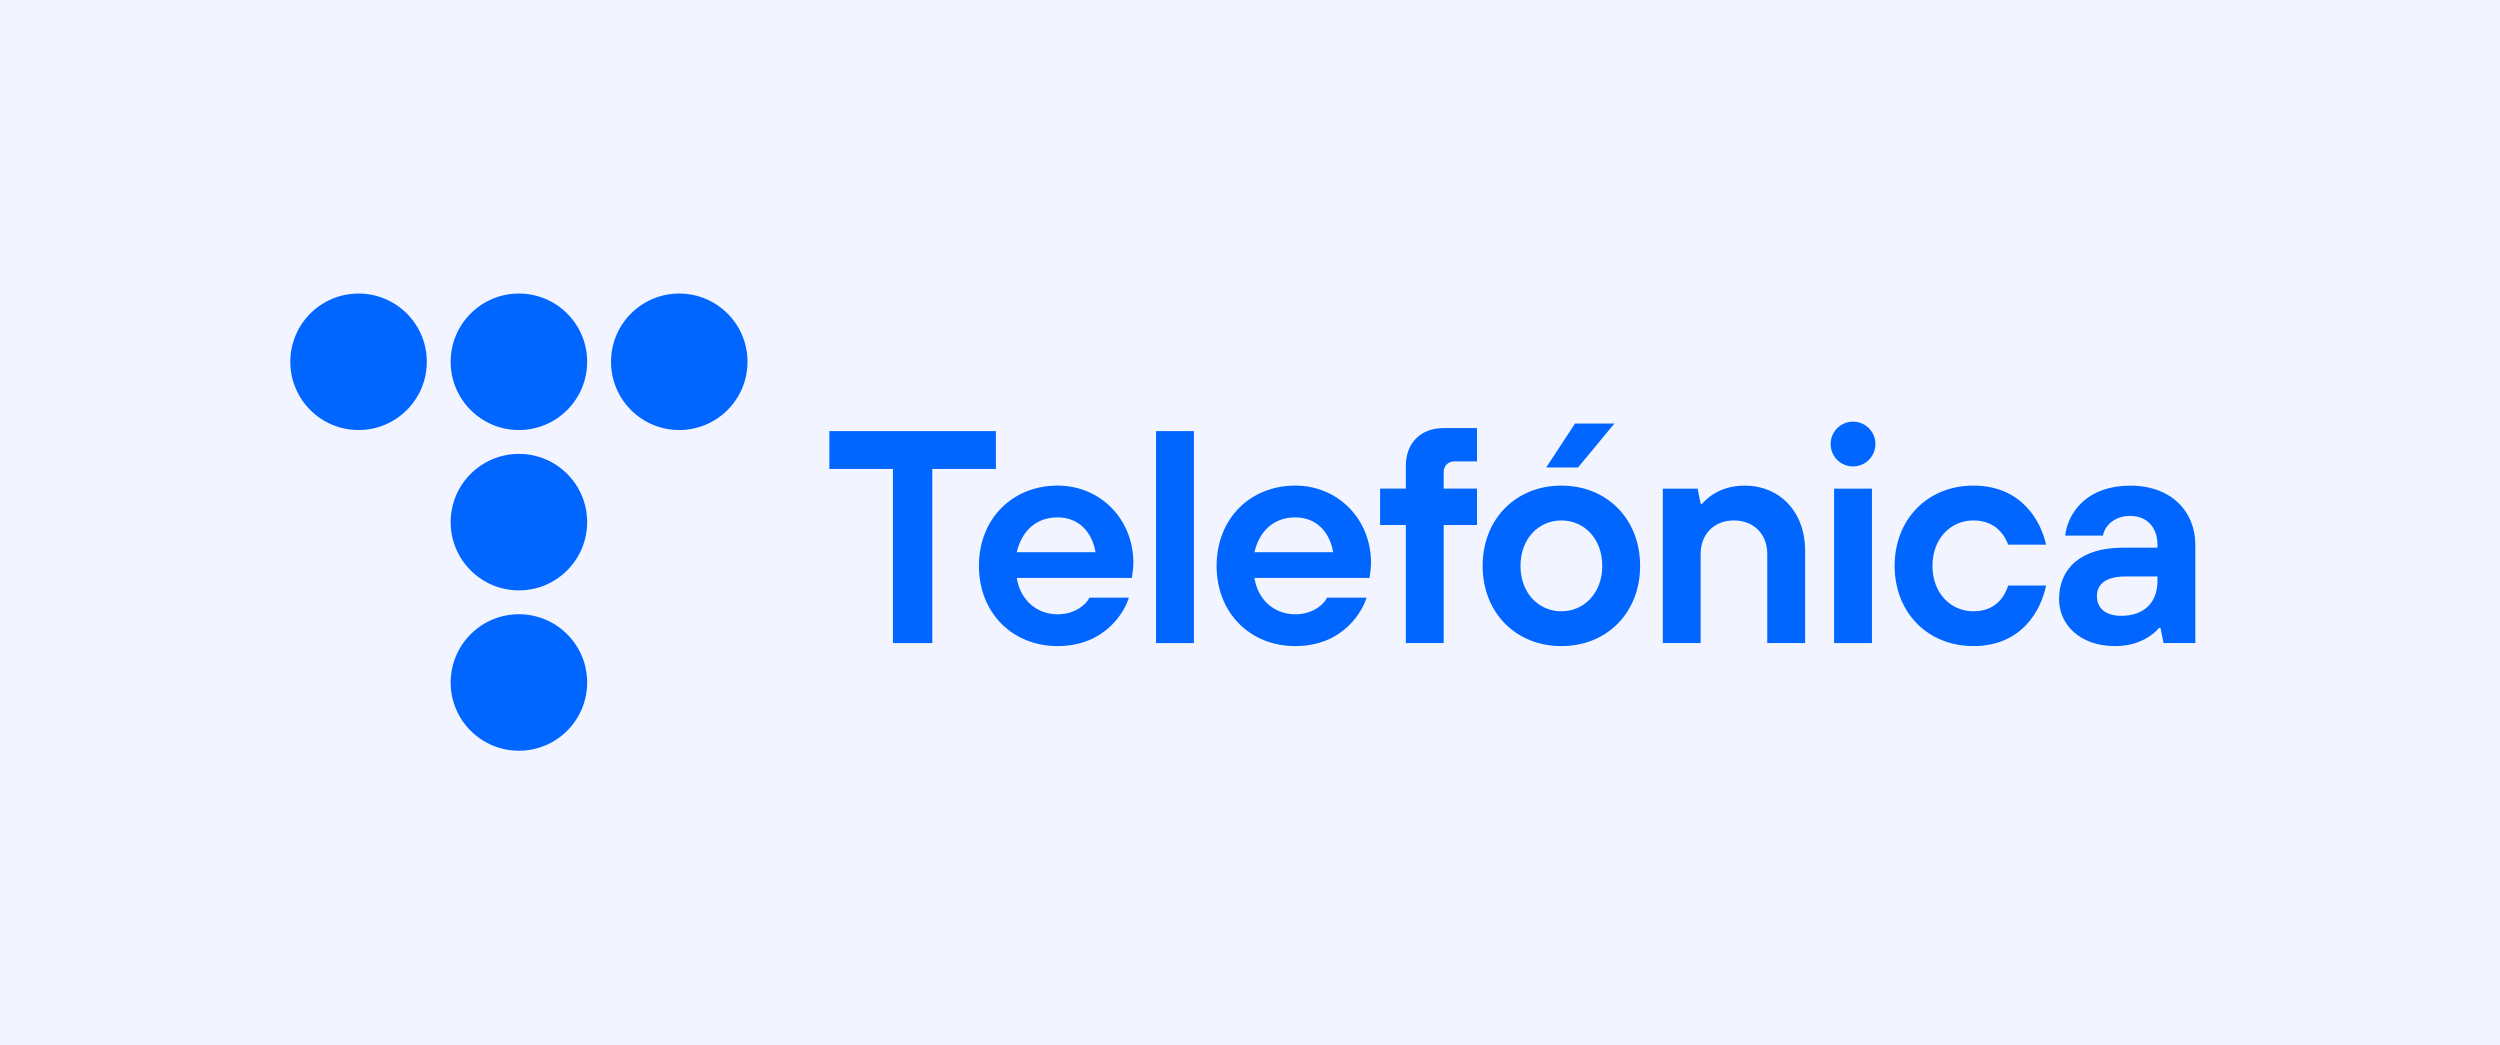
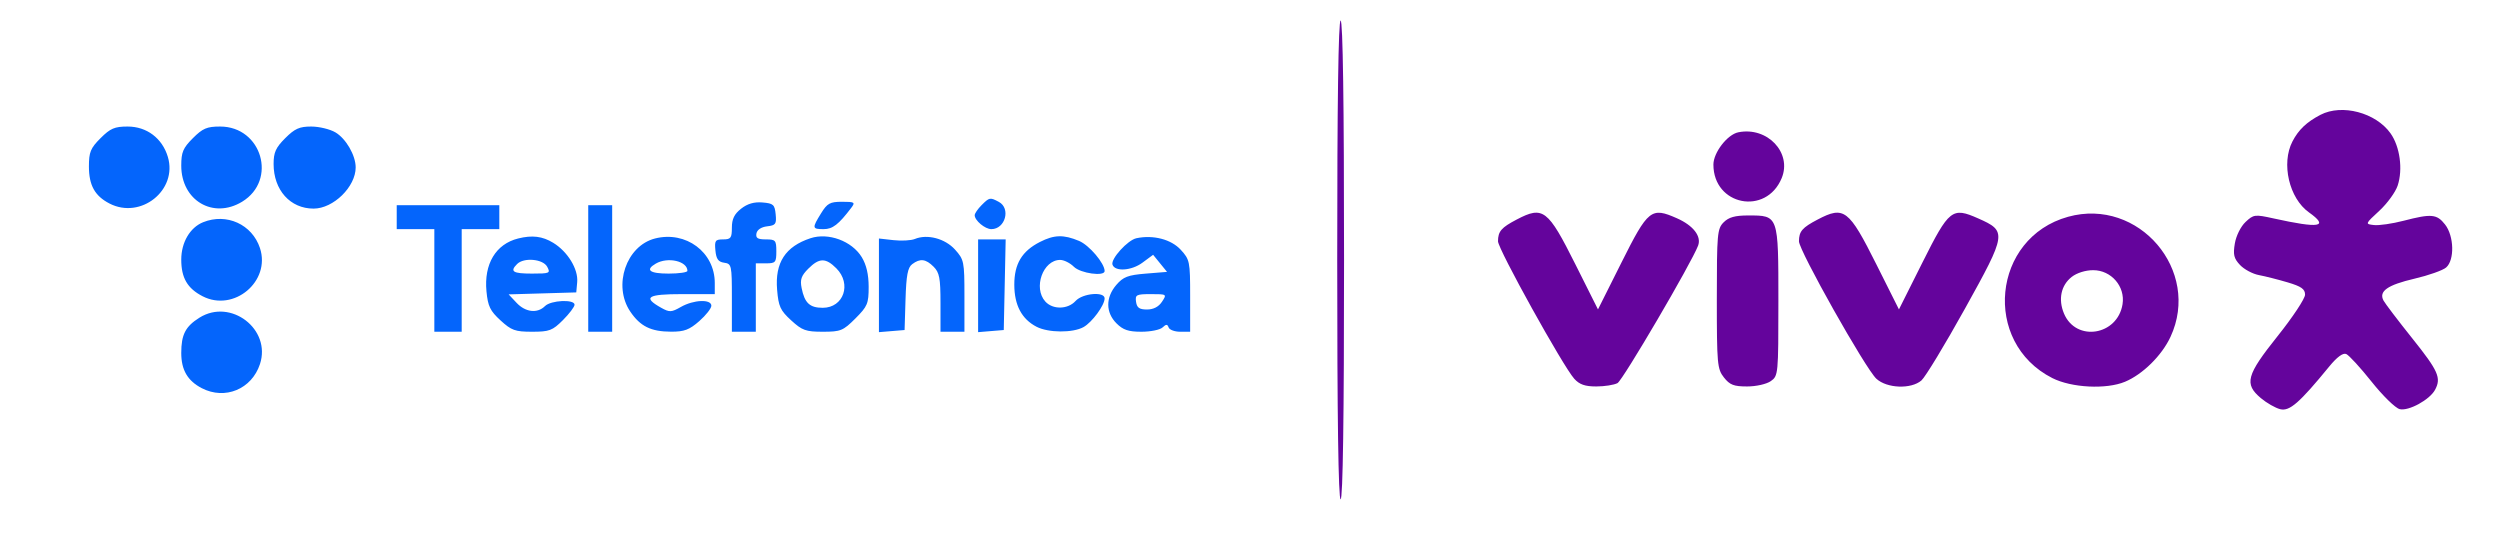
- <svg xmlns="http://www.w3.org/2000/svg" id="Layer_1" data-name="Layer 1" viewBox="0 0 1920 802">
-   <defs>
-     <style>
-       .cls-1 {
-         fill: #f2f4ff;
-       }
- 
-       .cls-2 {
-         fill: #06f;
-       }
-     </style>
-   </defs>
-   <rect class="cls-1" x="-13" y="-15" width="1946" height="832" />
-   <g>
-     <g>
-       <circle class="cls-2" cx="275.37" cy="277.85" r="52.41" />
-       <circle class="cls-2" cx="398.52" cy="277.85" r="52.41" />
-       <circle class="cls-2" cx="521.67" cy="277.85" r="52.41" />
-       <circle class="cls-2" cx="398.52" cy="401" r="52.41" />
-       <circle class="cls-2" cx="398.52" cy="524.15" r="52.41" />
-     </g>
-     <g>
-       <path class="cls-2" d="m685.79,360.16h-48.84v-29.07h127.9v29.07h-48.84v133.72h-30.23v-133.72Z" />
-       <path class="cls-2" d="m866.94,458.99c-2.56,9.3-17.21,37.21-54.65,37.21-34.88,0-60.47-25.58-60.47-61.63s25.58-61.63,60.47-61.63c32.56,0,58.14,25.58,58.14,59.3,0,3.49-.47,6.28-.7,8.37l-.47,3.26h-88.37c2.56,16.51,14.88,27.91,31.4,27.91,13.72,0,22.09-7.9,24.42-12.79h30.23Zm-25.58-34.88c-2.56-15.12-12.56-26.75-29.07-26.75-17.67,0-27.91,11.63-31.4,26.75h60.47Z" />
-       <path class="cls-2" d="m887.85,331.09h29.07v162.79h-29.07v-162.79Z" />
-       <path class="cls-2" d="m1049.46,458.99c-2.56,9.3-17.21,37.21-54.65,37.21-34.88,0-60.46-25.58-60.46-61.63s25.58-61.63,60.46-61.63c32.56,0,58.14,25.58,58.14,59.3,0,3.49-.47,6.28-.7,8.37l-.47,3.26h-88.37c2.56,16.51,14.88,27.91,31.4,27.91,13.72,0,22.09-7.9,24.42-12.79h30.23Zm-25.58-34.88c-2.56-15.12-12.56-26.75-29.07-26.75-17.67,0-27.91,11.63-31.4,26.75h60.47Z" />
-       <path class="cls-2" d="m1079.68,403.18h-19.77v-27.91h19.77v-17.44c0-17.67,11.4-29.07,29.07-29.07h25.58v25.58h-17.44c-4.65,0-8.14,3.49-8.14,8.14v12.79h25.58v27.91h-25.58v90.7h-29.07v-90.7Z" />
-       <path class="cls-2" d="m1259.61,434.58c0,36.05-25.58,61.63-60.47,61.63s-60.47-25.58-60.47-61.63,25.58-61.63,60.47-61.63,60.47,25.58,60.47,61.63Zm-29.07,0c0-20.93-13.95-34.88-31.4-34.88s-31.4,13.95-31.4,34.88,13.95,34.88,31.4,34.88,31.4-13.95,31.4-34.88Z" />
-       <path class="cls-2" d="m1277.03,375.28h26.75l2.32,11.63h1.16c2.09-2.56,4.89-4.88,7.91-6.98,5.35-3.49,13.49-6.98,24.65-6.98,26.74,0,46.51,19.77,46.51,50v70.93h-29.07v-68.6c0-15.12-10.46-25.58-25.58-25.58s-25.58,10.46-25.58,25.58v68.6h-29.07v-118.6Z" />
-       <path class="cls-2" d="m1571.36,449.69c-3.72,18.6-18.37,46.51-55.81,46.51-34.88,0-60.46-25.58-60.46-61.63s25.58-61.63,60.46-61.63c37.44,0,52.09,27.91,55.81,45.35h-29.07c-2.56-6.75-9.3-18.6-26.75-18.6s-31.4,13.95-31.4,34.88,13.95,34.88,31.4,34.88,24.19-11.63,26.75-19.77h29.07Z" />
-       <path class="cls-2" d="m1659.26,482.25h-1.16c-2.09,2.56-4.88,4.88-8.14,6.98-5.58,3.49-13.72,6.98-25.58,6.98-26.97,0-43.02-16.51-43.02-36.04,0-23.26,16.28-39.54,48.83-39.54h26.75v-2.32c0-13.02-7.91-22.09-20.93-22.09s-19.77,8.37-20.93,15.12h-29.07c2.56-19.54,18.37-38.37,50-38.37s50,20,50,45.35v75.58h-24.42l-2.32-11.63Zm-2.32-39.53h-24.42c-15.12,0-22.09,5.81-22.09,15.11s6.75,15.12,18.6,15.12c17.67,0,27.91-10.23,27.91-26.75v-3.49Z" />
-       <path class="cls-2" d="m1408.59,375.28h29.07v118.6h-29.07v-118.6Z" />
-       <circle class="cls-2" cx="1423.13" cy="341.02" r="17.2" />
-       <polygon class="cls-2" points="1209.61 325.28 1239.85 325.28 1211.93 359 1187.52 359 1209.61 325.28" />
-     </g>
-   </g>
+ <svg xmlns="http://www.w3.org/2000/svg" width="731" height="159" viewBox="0 0 731 159" version="1.1">
+   <path d="M 391 76 C 391 122, 391.343 146, 392 146 C 392.657 146, 393 122, 393 76 C 393 30, 392.657 6, 392 6 C 391.343 6, 391 30, 391 76 M 678.502 33.575 C 674.445 35.691, 672.083 37.939, 670.305 41.376 C 666.979 47.808, 669.344 57.972, 675.123 62.088 C 681.137 66.370, 678.304 66.856, 664.778 63.864 C 659.304 62.654, 658.949 62.699, 656.597 64.908 C 655.198 66.223, 653.850 68.927, 653.468 71.187 C 652.915 74.460, 653.181 75.564, 654.984 77.483 C 656.186 78.762, 658.671 80.091, 660.506 80.435 C 662.341 80.779, 666.128 81.740, 668.921 82.569 C 672.912 83.754, 674 84.523, 674 86.154 C 674 87.296, 670.400 92.736, 666 98.243 C 656.826 109.725, 656.140 112.257, 661.077 116.411 C 662.769 117.835, 665.318 119.293, 666.739 119.649 C 669.462 120.333, 672.347 117.821, 681.044 107.198 C 683.340 104.393, 685.076 103.111, 686.033 103.514 C 686.840 103.854, 690.173 107.490, 693.440 111.594 C 696.706 115.699, 700.405 119.315, 701.659 119.629 C 704.253 120.280, 710.450 116.897, 712.013 113.976 C 713.872 110.502, 712.982 108.487, 705.399 99 C 701.222 93.775, 697.417 88.775, 696.941 87.888 C 695.484 85.169, 698.078 83.335, 706 81.485 C 710.125 80.522, 714.288 79.049, 715.250 78.212 C 717.758 76.031, 717.578 69.004, 714.927 65.635 C 712.522 62.577, 710.957 62.438, 702.785 64.556 C 699.482 65.412, 695.598 65.974, 694.153 65.806 C 691.528 65.500, 691.530 65.495, 695.727 61.622 C 698.038 59.489, 700.448 56.173, 701.081 54.253 C 702.651 49.496, 701.738 42.845, 698.982 38.975 C 694.674 32.925, 684.762 30.312, 678.502 33.575 M 508.284 38.683 C 505.079 39.330, 501 44.618, 501 48.126 C 501 60.077, 516.388 63.134, 520.962 52.093 C 524.041 44.658, 516.774 36.970, 508.284 38.683 M 443.500 64.182 C 438.969 66.553, 438.037 67.635, 438.015 70.547 C 437.998 72.794, 457.047 107.139, 460.314 110.750 C 461.836 112.433, 463.456 113, 466.740 113 C 469.155 113, 471.954 112.560, 472.959 112.022 C 474.500 111.197, 494.591 76.923, 496.521 71.828 C 497.558 69.091, 495.121 65.941, 490.326 63.820 C 482.805 60.493, 481.913 61.206, 474.122 76.755 L 467.250 90.471 460.639 77.278 C 452.580 61.195, 451.209 60.147, 443.500 64.182 M 531.500 64.182 C 526.969 66.553, 526.037 67.635, 526.015 70.547 C 525.995 73.232, 545.488 107.842, 548.659 110.750 C 551.743 113.579, 558.791 113.847, 561.819 111.250 C 562.942 110.287, 568.681 100.821, 574.574 90.212 C 586.781 68.234, 586.873 67.601, 578.406 63.855 C 570.795 60.489, 569.928 61.176, 562.122 76.755 L 555.250 90.471 548.639 77.278 C 540.580 61.195, 539.209 60.147, 531.500 64.182 M 604.713 63.384 C 582.498 69.535, 579.505 100.114, 600.097 110.549 C 605.716 113.396, 615.884 113.911, 621.355 111.625 C 626.537 109.460, 632.109 103.962, 634.649 98.507 C 643.670 79.136, 625.370 57.665, 604.713 63.384 M 504 65 C 502.131 66.869, 502 68.333, 502 87.365 C 502 106.454, 502.130 107.895, 504.073 110.365 C 505.787 112.545, 506.958 113, 510.850 113 C 513.490 113, 516.530 112.317, 517.777 111.443 C 519.959 109.916, 520 109.480, 520 88.098 C 520 62.824, 520.062 63, 511.171 63 C 507.333 63, 505.484 63.516, 504 65 M 605.756 80.977 C 602.632 83.435, 601.773 87.520, 603.506 91.669 C 607.013 100.061, 619.173 98.127, 620.633 88.945 C 621.456 83.768, 617.339 79, 612.046 79 C 609.798 79, 607.252 79.800, 605.756 80.977" stroke="none" fill="#64049c" fill-rule="evenodd" />
+   <path d="M 29.400 40.400 C 26.463 43.337, 26 44.464, 26 48.677 C 26 54.186, 27.722 57.288, 32.011 59.506 C 41.171 64.243, 51.994 55.598, 49.080 45.872 C 47.446 40.419, 42.915 37, 37.323 37 C 33.512 37, 32.264 37.536, 29.400 40.400 M 56.400 40.400 C 53.511 43.289, 53 44.497, 53 48.435 C 53 58.620, 62.333 64.143, 70.810 58.974 C 81.154 52.668, 76.559 37, 64.365 37 C 60.507 37, 59.274 37.526, 56.400 40.400 M 83.400 40.400 C 80.626 43.174, 80 44.564, 80 47.950 C 80 55.577, 84.868 61.005, 91.700 60.996 C 97.490 60.989, 104 54.613, 104 48.951 C 104 45.432, 101.167 40.530, 98.080 38.706 C 96.491 37.768, 93.303 37, 90.996 37 C 87.557 37, 86.186 37.614, 83.400 40.400 M 287 60 C 285.900 61.100, 285 62.418, 285 62.929 C 285 64.470, 288.027 67, 289.871 67 C 293.941 67, 295.612 60.933, 292.066 59.035 C 289.485 57.654, 289.313 57.687, 287 60 M 216.697 61.024 C 214.705 62.591, 214 64.041, 214 66.573 C 214 69.584, 213.689 70, 211.437 70 C 209.147 70, 208.907 70.347, 209.187 73.250 C 209.427 75.741, 210.025 76.575, 211.750 76.820 C 213.911 77.126, 214 77.533, 214 87.070 L 214 97 217.500 97 L 221 97 221 87 L 221 77 224 77 C 226.762 77, 227 76.722, 227 73.500 C 227 70.259, 226.772 70, 223.927 70 C 221.540 70, 220.927 69.609, 221.185 68.250 C 221.387 67.183, 222.610 66.374, 224.317 66.178 C 226.806 65.892, 227.082 65.504, 226.808 62.678 C 226.532 59.829, 226.132 59.469, 222.947 59.201 C 220.501 58.996, 218.553 59.564, 216.697 61.024 M 240.082 62.368 C 237.399 66.708, 237.446 67, 240.826 67 C 243.463 67, 245.208 65.652, 248.920 60.750 C 250.129 59.153, 249.891 59, 246.204 59 C 242.695 59, 241.889 59.443, 240.082 62.368 M 116 63.500 L 116 67 121.500 67 L 127 67 127 82 L 127 97 131 97 L 135 97 135 82 L 135 67 140.500 67 L 146 67 146 63.500 L 146 60 131 60 L 116 60 116 63.500 M 172 78.500 L 172 97 175.500 97 L 179 97 179 78.500 L 179 60 175.500 60 L 172 60 172 78.500 M 59.388 64.980 C 55.545 66.533, 53 70.889, 53 75.912 C 53 81.246, 54.789 84.322, 59.223 86.616 C 68.382 91.352, 79.221 82.259, 76.011 72.533 C 73.725 65.607, 66.246 62.209, 59.388 64.980 M 151.500 69.733 C 144.960 71.370, 141.476 77.193, 142.245 85.200 C 142.663 89.553, 143.317 90.903, 146.357 93.688 C 149.550 96.615, 150.623 97, 155.585 97 C 160.637 97, 161.541 96.659, 164.600 93.600 C 166.470 91.730, 168 89.705, 168 89.100 C 168 87.454, 161.083 87.774, 159.357 89.500 C 157.133 91.725, 153.651 91.322, 151.036 88.538 L 148.723 86.076 158.611 85.788 L 168.500 85.500 168.772 82.500 C 169.117 78.698, 165.996 73.578, 161.759 70.995 C 158.596 69.066, 155.623 68.700, 151.500 69.733 M 191.542 69.729 C 183.106 71.872, 179.158 83.486, 184.280 91.088 C 187.199 95.420, 190.331 96.967, 196.215 96.985 C 200.075 96.997, 201.572 96.437, 204.465 93.896 C 206.409 92.189, 208 90.164, 208 89.396 C 208 87.414, 202.830 87.619, 199.093 89.750 C 196.321 91.330, 195.763 91.355, 193.342 90 C 187.843 86.924, 189.247 86, 199.417 86 L 209 86 209 82.734 C 209 73.734, 200.551 67.441, 191.542 69.729 M 237 69.652 C 229.631 72.080, 226.570 76.800, 227.227 84.725 C 227.632 89.612, 228.158 90.757, 231.331 93.665 C 234.555 96.620, 235.613 97, 240.603 97 C 245.812 97, 246.527 96.708, 250.118 93.118 C 253.665 89.571, 254 88.772, 253.996 83.868 C 253.994 80.249, 253.335 77.421, 251.974 75.190 C 249.100 70.476, 242.221 67.932, 237 69.652 M 267.504 69.874 C 266.406 70.327, 263.594 70.483, 261.254 70.219 L 257 69.740 257 83.430 L 257 97.121 260.750 96.810 L 264.500 96.500 264.777 87.500 C 264.992 80.499, 265.423 78.222, 266.718 77.250 C 269.056 75.494, 270.689 75.689, 273 78 C 274.686 79.686, 275 81.333, 275 88.500 L 275 97 278.500 97 L 282 97 282 86.516 C 282 76.485, 281.881 75.900, 279.250 72.981 C 276.332 69.744, 271.139 68.370, 267.504 69.874 M 304.071 70.752 C 298.800 73.439, 296.570 77.170, 296.583 83.275 C 296.596 89.237, 298.755 93.305, 303.099 95.551 C 306.535 97.328, 313.691 97.378, 316.810 95.647 C 319.310 94.260, 322.983 89.272, 322.993 87.250 C 323.004 85.173, 316.542 85.744, 314.500 88 C 312.239 90.499, 307.838 90.584, 305.655 88.171 C 302.040 84.176, 304.959 76, 310 76 C 311.100 76, 312.900 76.900, 314 78 C 315.933 79.933, 323.005 80.916, 322.996 79.250 C 322.985 76.977, 318.487 71.684, 315.510 70.440 C 310.988 68.550, 308.241 68.625, 304.071 70.752 M 332.284 69.659 C 329.731 70.202, 324.739 75.707, 325.286 77.376 C 325.980 79.495, 330.834 79.183, 334.043 76.812 L 337.173 74.500 339.207 77 L 341.241 79.500 335.030 80.004 C 329.800 80.429, 328.439 80.951, 326.410 83.310 C 323.260 86.972, 323.277 91.368, 326.455 94.545 C 328.385 96.476, 329.943 97, 333.755 97 C 336.420 97, 339.196 96.438, 339.925 95.750 C 340.985 94.750, 341.342 94.750, 341.708 95.750 C 341.960 96.438, 343.479 97, 345.083 97 L 348 97 348 86.516 C 348 76.472, 347.884 75.905, 345.250 73.032 C 342.452 69.980, 337.201 68.614, 332.284 69.659 M 286 83.560 L 286 97.121 289.750 96.810 L 293.500 96.500 293.779 83.250 L 294.058 70 290.029 70 L 286 70 286 83.560 M 151.200 77.200 C 149.008 79.392, 149.948 80, 155.535 80 C 160.760 80, 161.010 79.888, 160 78 C 158.780 75.720, 153.188 75.212, 151.200 77.200 M 191.750 77.080 C 188.563 78.936, 189.929 80, 195.500 80 C 198.525 80, 201 79.640, 201 79.200 C 201 76.345, 195.268 75.031, 191.750 77.080 M 236.343 78.566 C 234.289 80.620, 233.900 81.749, 234.394 84.221 C 235.271 88.603, 236.763 90, 240.566 90 C 246.686 90, 249.097 83.006, 244.545 78.455 C 241.425 75.334, 239.550 75.359, 236.343 78.566 M 332.180 88.250 C 332.427 89.988, 333.155 90.500, 335.378 90.500 C 337.253 90.500, 338.777 89.716, 339.750 88.250 C 341.228 86.024, 341.194 86, 336.552 86 C 332.259 86, 331.888 86.191, 332.180 88.250 M 58.314 92.892 C 54.222 95.462, 53 97.835, 53 103.212 C 53 108.178, 54.857 111.357, 59.011 113.506 C 65.804 117.018, 73.593 113.793, 76.011 106.467 C 79.376 96.272, 67.471 87.140, 58.314 92.892" stroke="none" fill="#0465fc" fill-rule="evenodd" />
</svg>
